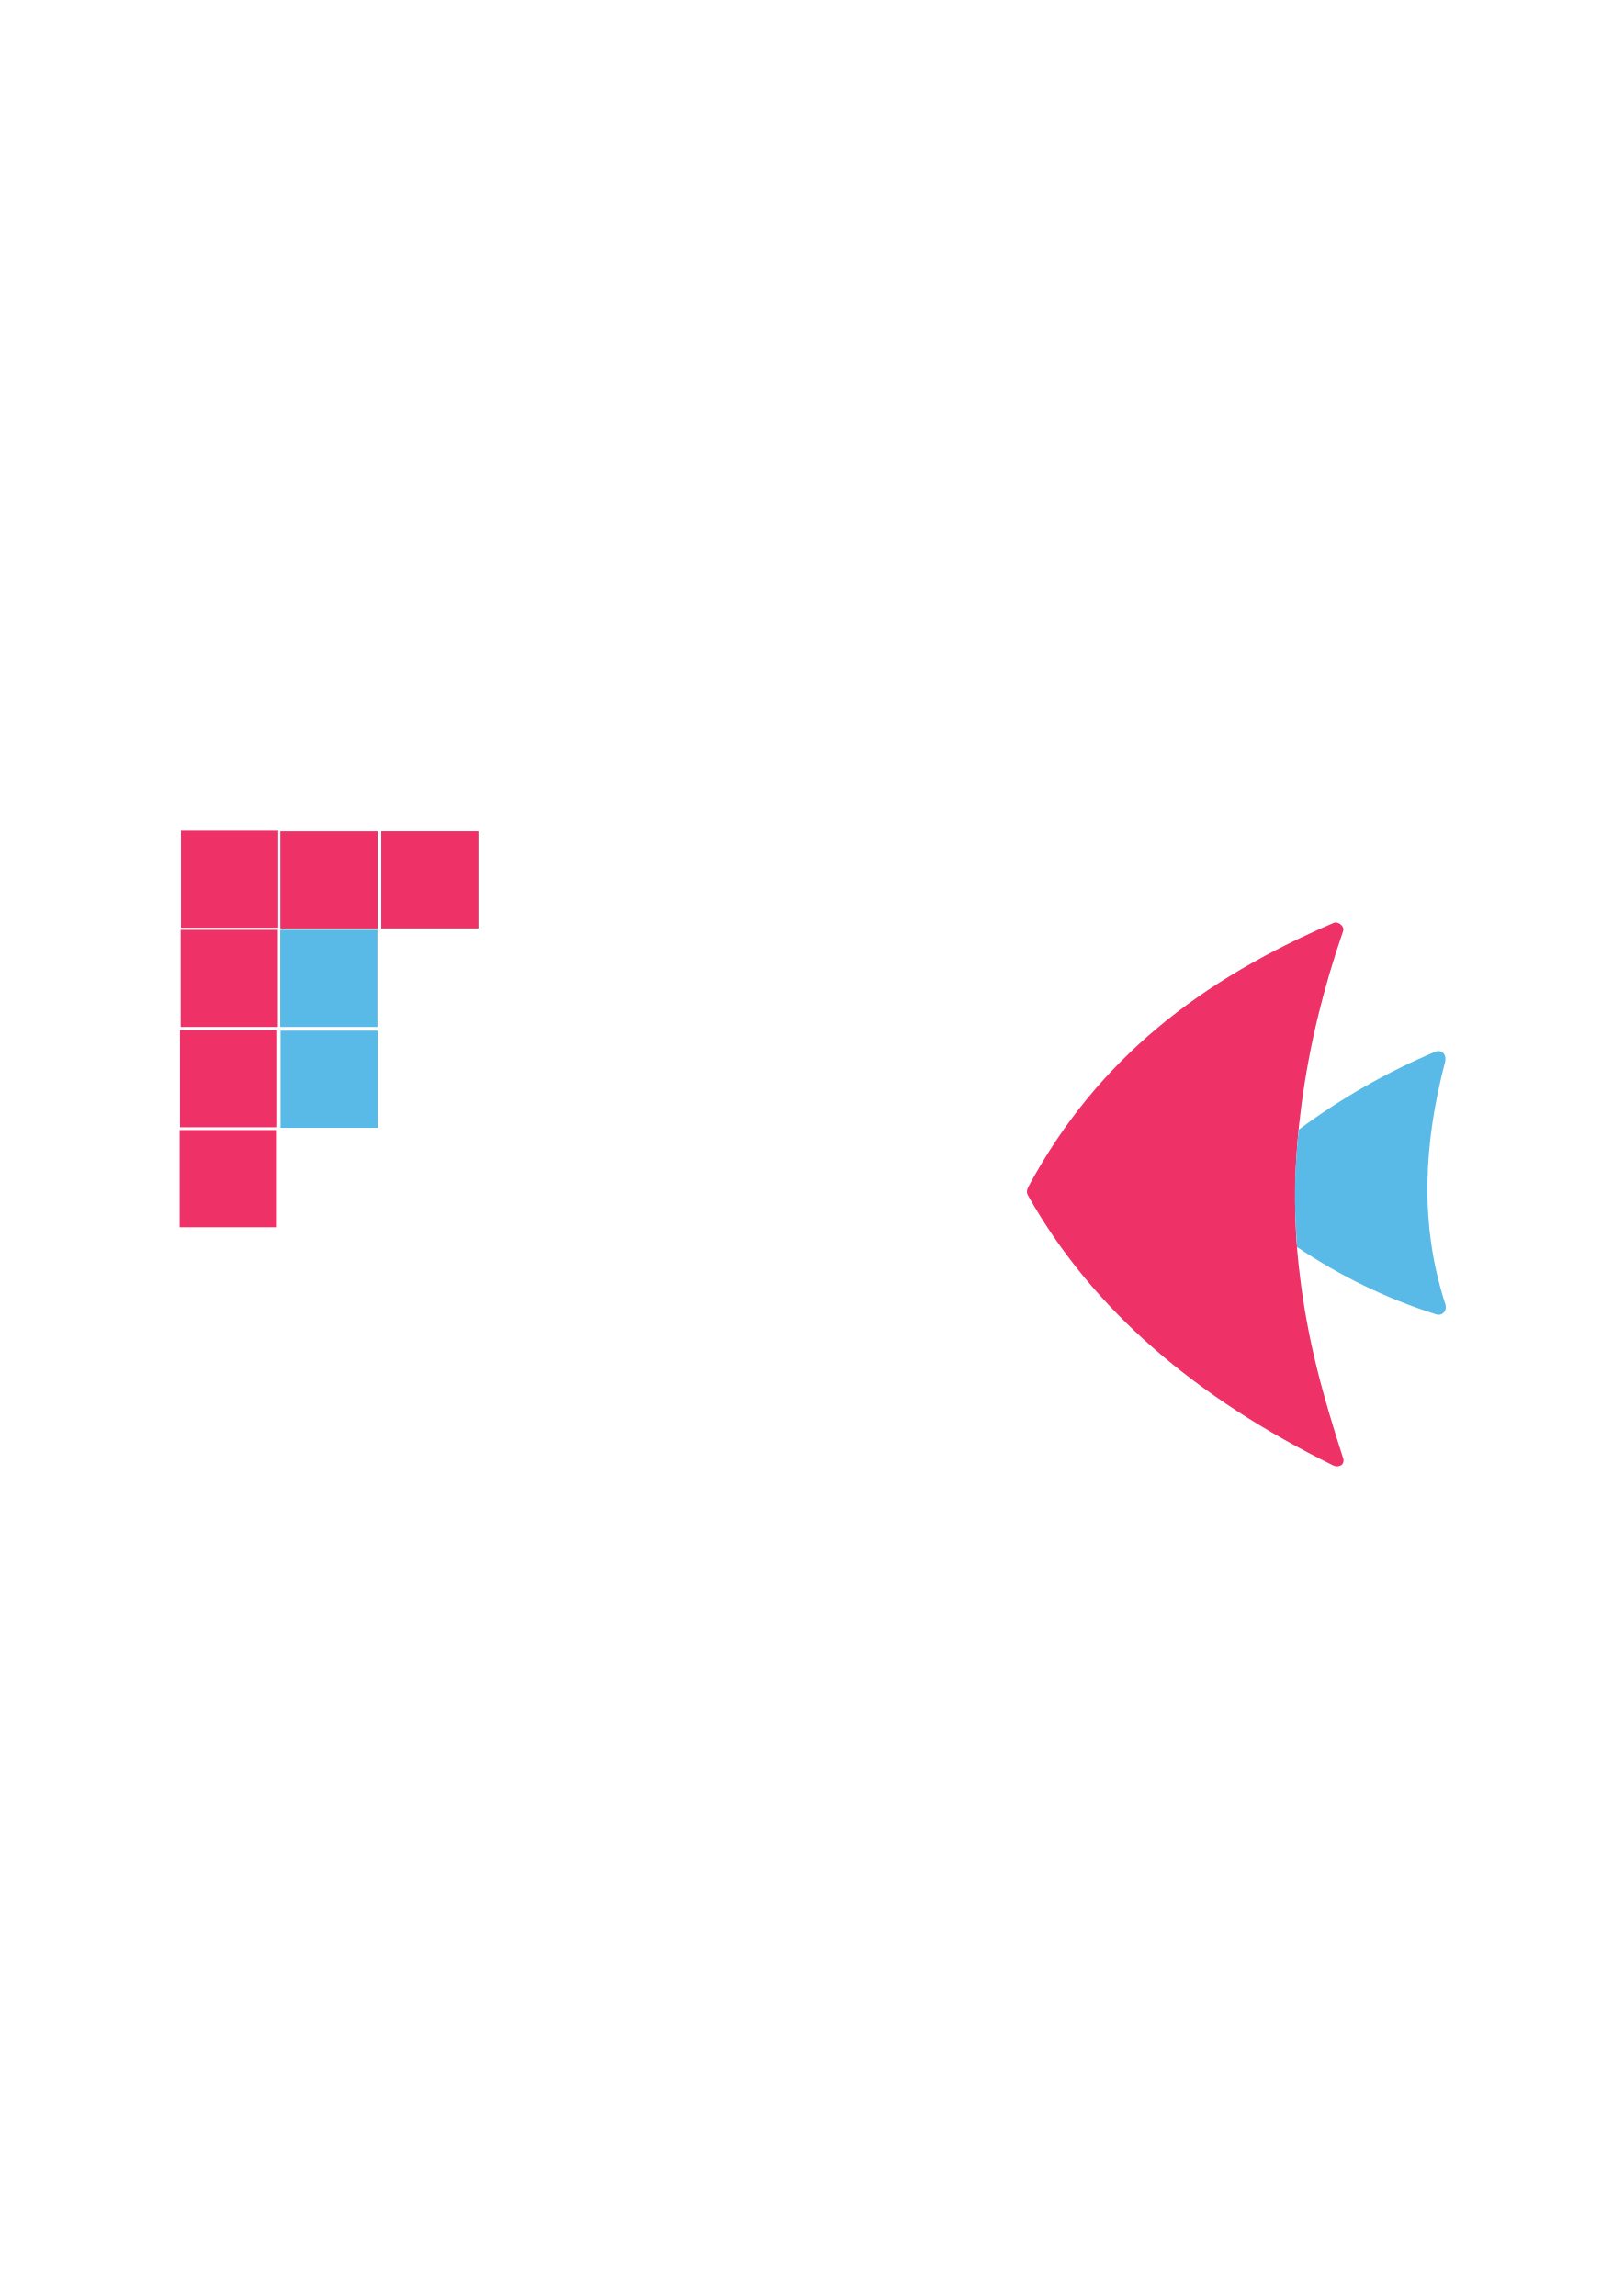
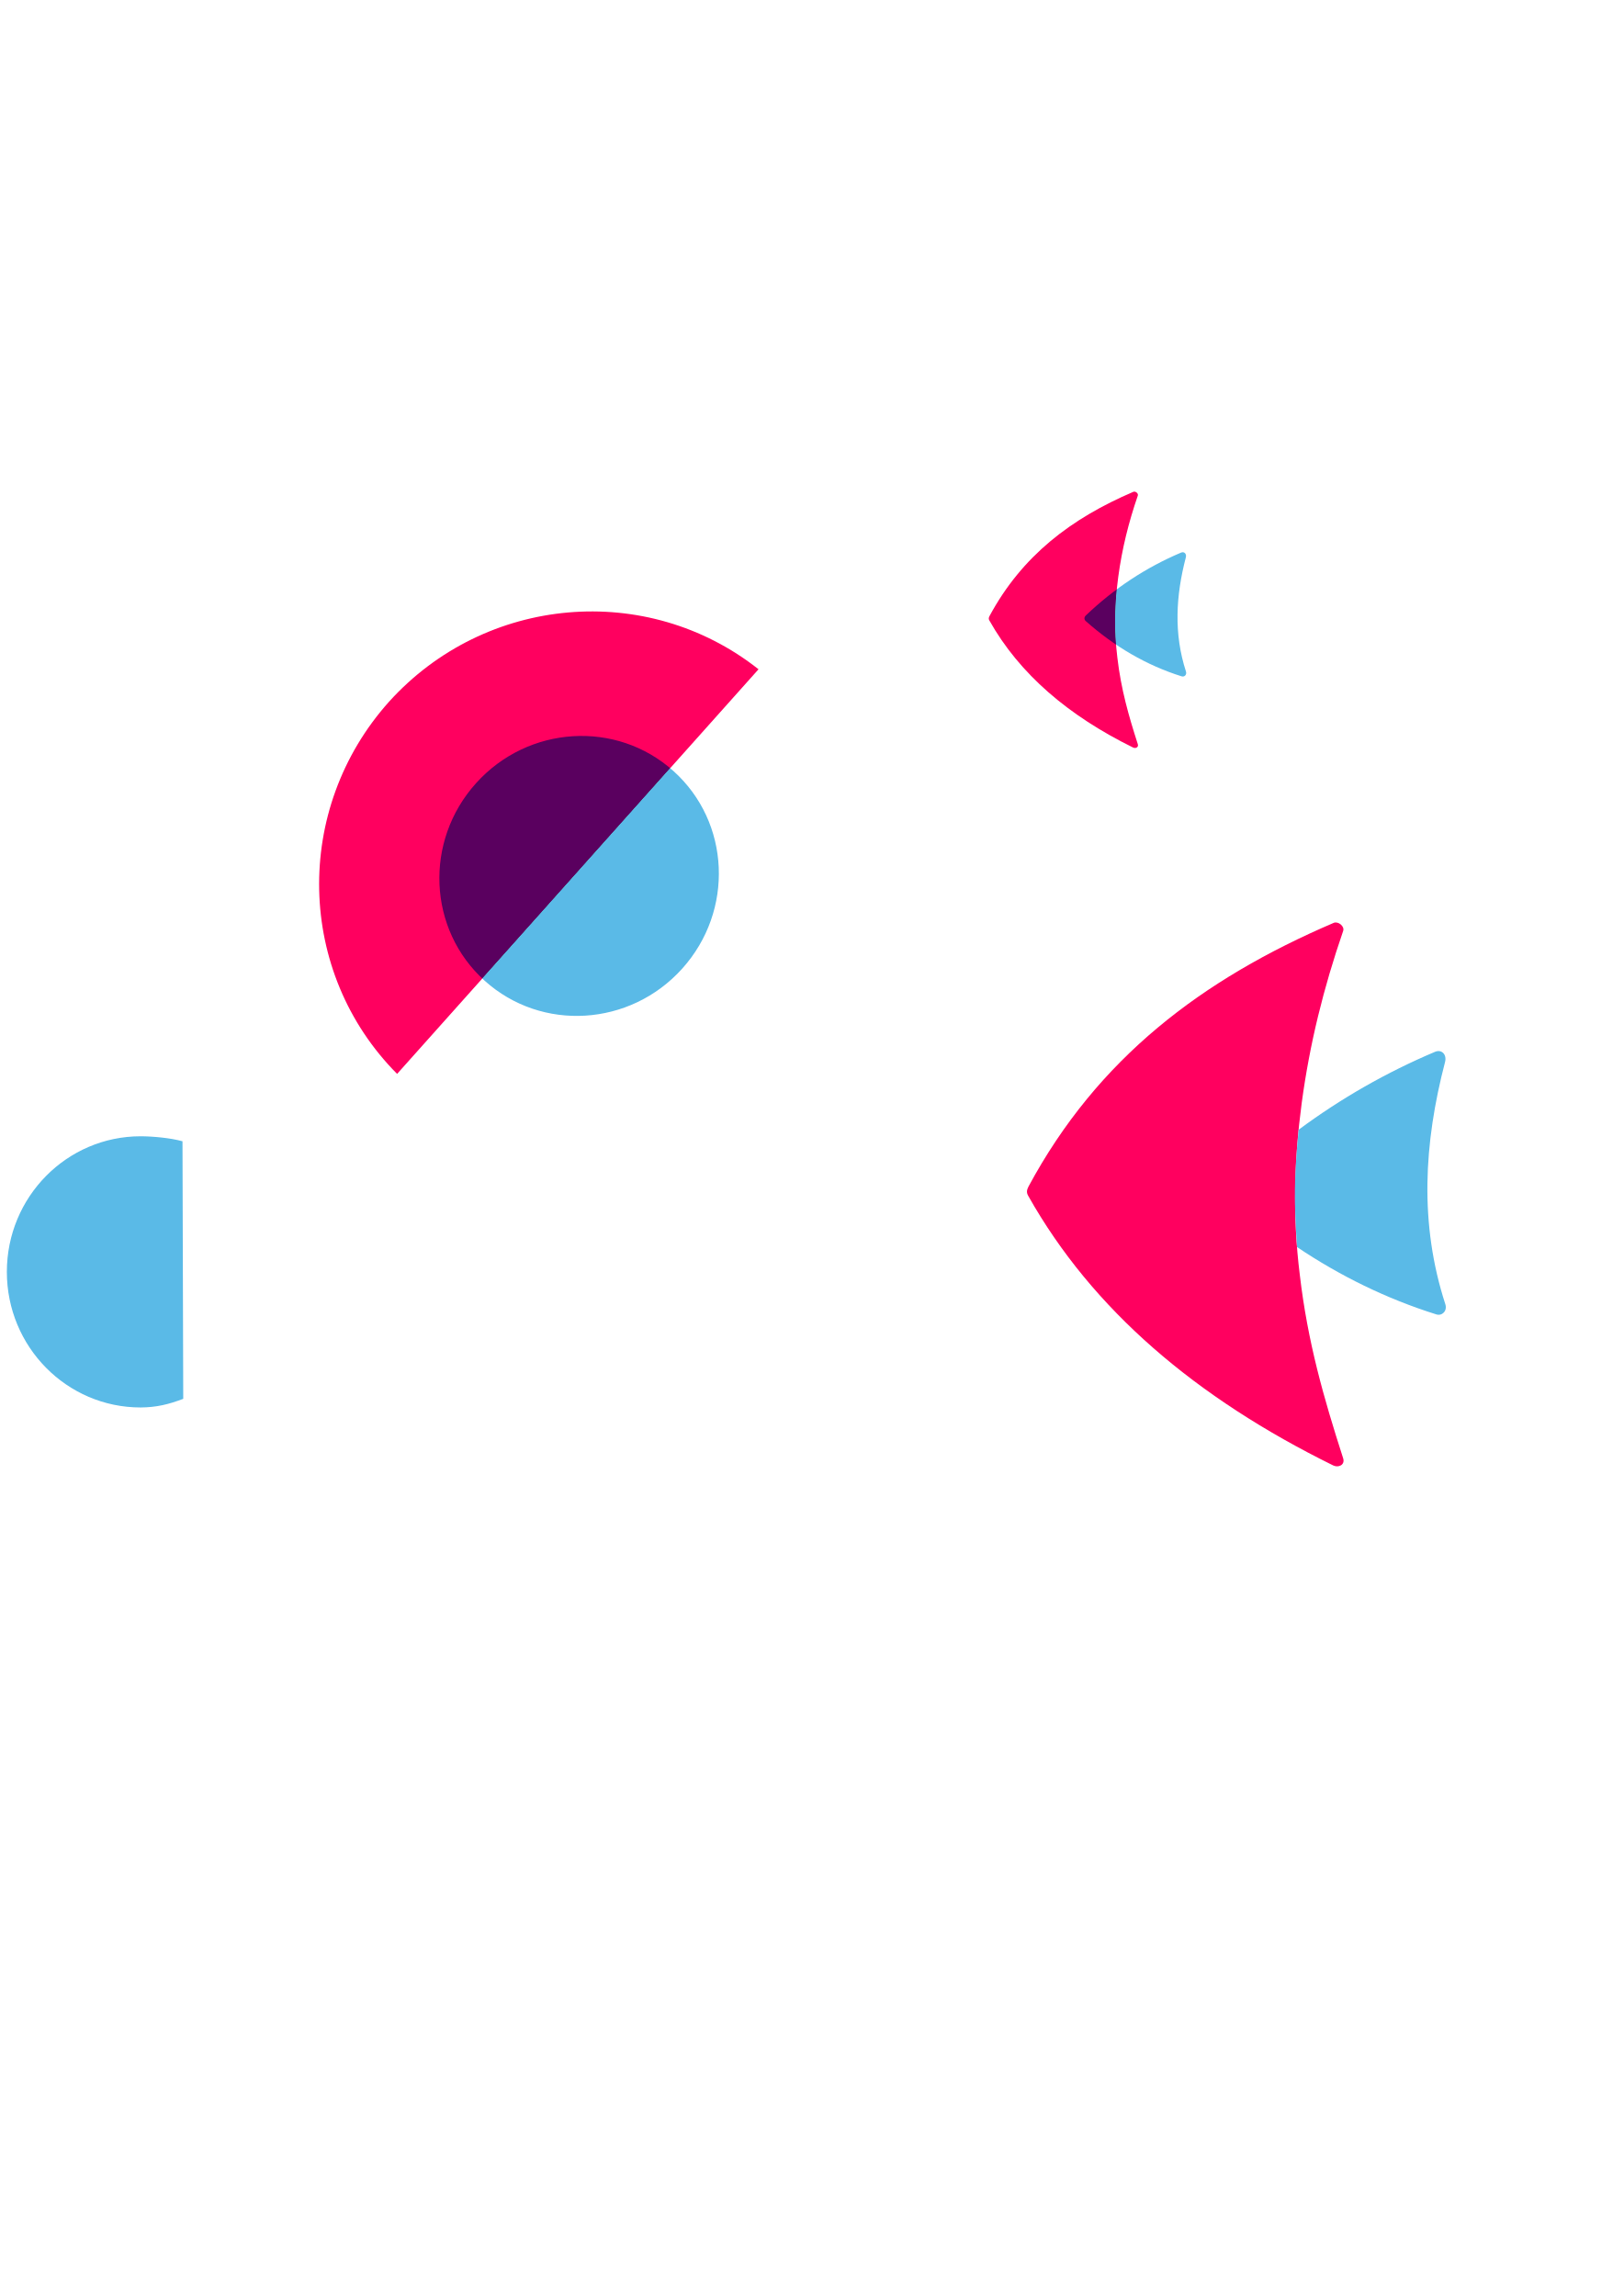
<svg xmlns="http://www.w3.org/2000/svg" width="210mm" height="297mm" viewBox="0 0 210 297" version="1.1" id="svg1">
  <defs id="defs1" />
  <g id="layer1">
-     <path fill="#ee3167" d="m 132.979,154.679 c -0.243,-0.432 -0.184,-0.742 0.032,-1.178 8.951,-16.629 22.458,-26.83 39.478,-34.121 0.58,-0.247 1.435,0.432 1.228,1.039 -2.537,7.381 -4.327,14.569 -5.366,22.292 -0.945,7.116 -1.205,14.474 -0.247,22.161 1.017,8.721 3.099,15.959 5.609,23.758 0.279,0.868 -0.607,1.264 -1.286,0.931 -17.722,-8.726 -31.153,-20.133 -39.447,-34.881 z" id="path1" style="stroke-width:0.45;fill:#ee3167;fill-opacity:1" />
+     <path fill="#ee3167" d="m 132.979,154.679 c -0.243,-0.432 -0.184,-0.742 0.032,-1.178 8.951,-16.629 22.458,-26.83 39.478,-34.121 0.58,-0.247 1.435,0.432 1.228,1.039 -2.537,7.381 -4.327,14.569 -5.366,22.292 -0.945,7.116 -1.205,14.474 -0.247,22.161 1.017,8.721 3.099,15.959 5.609,23.758 0.279,0.868 -0.607,1.264 -1.286,0.931 -17.722,-8.726 -31.153,-20.133 -39.447,-34.881 z" id="path1" style="stroke-width:0.45;fill:#ff005f;fill-opacity:1" />
+     <path id="path2" style="font-variation-settings:'wght' 500;fill:#ff005f;fill-opacity:1;stroke:none;stroke-width:2.653" d="M 98.104,86.574 C 83.671,75.163 62.768,76.997 50.318,90.767 37.867,104.673 38.324,125.787 51.359,138.914 Z" />
+     <path id="path6" style="font-variation-settings:'wght' 500;opacity:1;mix-blend-mode:darken;fill:#5abae7;fill-opacity:1;stroke:none;stroke-width:2.653" d="m 18.191,146.984 c -9.557,-1.9e-4 -17.304,7.853 -17.304,17.54 -1.2e-5,9.687 7.747,17.54 17.304,17.54 2.034,-0.015 3.604,-0.394 5.508,-1.118 l -0.097,-33.316 c -1.508,-0.427 -3.845,-0.644 -5.411,-0.646 z" />
+     <ellipse style="font-variation-settings:'wght' 500;mix-blend-mode:darken;fill:#5abae7;fill-opacity:1;stroke:none;stroke-width:2.653" id="path9" cx="131.464" cy="34.137" rx="17.933" ry="18.248" transform="rotate(41.97749)" />
    <path fill="#5abae7" d="m 185.771,170.026 c -6.45,-2.024 -12.455,-4.975 -18.019,-8.712 -0.387,-5.96 -0.418,-8.609 0.207,-15.18 5.469,-4.053 11.357,-7.422 17.636,-10.075 0.85,-0.364 1.552,0.342 1.3,1.313 -2.744,10.521 -3.346,20.915 0.036,31.337 0.279,0.868 -0.423,1.547 -1.16,1.318 z" id="path3" style="stroke-width:0.45" />
-     <rect style="fill:#ee3167;fill-opacity:1;stroke-width:0.398;stroke-linecap:round;stroke-linejoin:round" id="rect1" width="12.572" height="12.572" x="23.406" y="107.442" />
-     <rect style="fill:#ee3167;fill-opacity:1;stroke-width:0.398;stroke-linecap:round;stroke-linejoin:round" id="rect1-9" width="12.572" height="12.572" x="36.256" y="107.526" />
-     <rect style="fill:#ee3167;fill-opacity:1;stroke-width:0.398;stroke-linecap:round;stroke-linejoin:round" id="rect1-9-8" width="12.572" height="12.572" x="49.305" y="107.521" />
-     <rect style="fill:#ee3167;fill-opacity:1;stroke-width:0.398;stroke-linecap:round;stroke-linejoin:round" id="rect1-7" width="12.572" height="12.572" x="23.366" y="120.273" />
-     <rect style="fill:#ee3167;fill-opacity:1;stroke-width:0.398;stroke-linecap:round;stroke-linejoin:round" id="rect1-7-0" width="12.572" height="12.572" x="23.276" y="133.249" />
-     <rect style="fill:#ee3167;fill-opacity:1;stroke-width:0.398;stroke-linecap:round;stroke-linejoin:round" id="rect1-7-0-0" width="12.572" height="12.572" x="23.233" y="146.182" />
-     <rect style="fill:#5abae7;fill-opacity:1;stroke-width:0.398;stroke-linecap:round;stroke-linejoin:round" id="rect1-3" width="12.572" height="12.572" x="36.282" y="133.321" />
-     <rect style="fill:#5abae7;fill-opacity:1;stroke-width:0.398;stroke-linecap:round;stroke-linejoin:round" id="rect1-3-8" width="12.572" height="12.572" x="36.241" y="120.272" />
+     <path fill="#ee3167" d="m 127.956,80.258 c -0.114,-0.204 -0.087,-0.35 0.015,-0.555 4.219,-7.838 10.585,-12.646 18.608,-16.083 0.273,-0.117 0.676,0.204 0.579,0.49 -1.196,3.479 -2.039,6.867 -2.529,10.507 -0.445,3.354 -0.568,6.822 -0.117,10.445 0.479,4.111 1.461,7.522 2.644,11.198 0.131,0.409 -0.286,0.596 -0.606,0.439 -8.353,-4.113 -14.683,-9.489 -18.593,-16.441 z" id="path1-7" style="stroke-width:0.212;fill:#ff005f;fill-opacity:1" />
+     <path fill="#0098da" fill-opacity="0.639" d="m 152.839,87.492 c -4.617,-1.448 -8.749,-3.903 -12.411,-7.147 -0.244,-0.216 -0.216,-0.519 0.004,-0.729 3.636,-3.477 7.761,-6.205 12.324,-8.135 0.401,-0.172 0.731,0.161 0.613,0.619 -1.293,4.959 -1.577,9.858 0.017,14.77 0.131,0.409 -0.199,0.729 -0.547,0.621 z" id="path2-6" style="display:inline;mix-blend-mode:darken;fill:#5abae7;fill-opacity:1;stroke-width:0.212;stroke-dasharray:none" />
  </g>
</svg>
